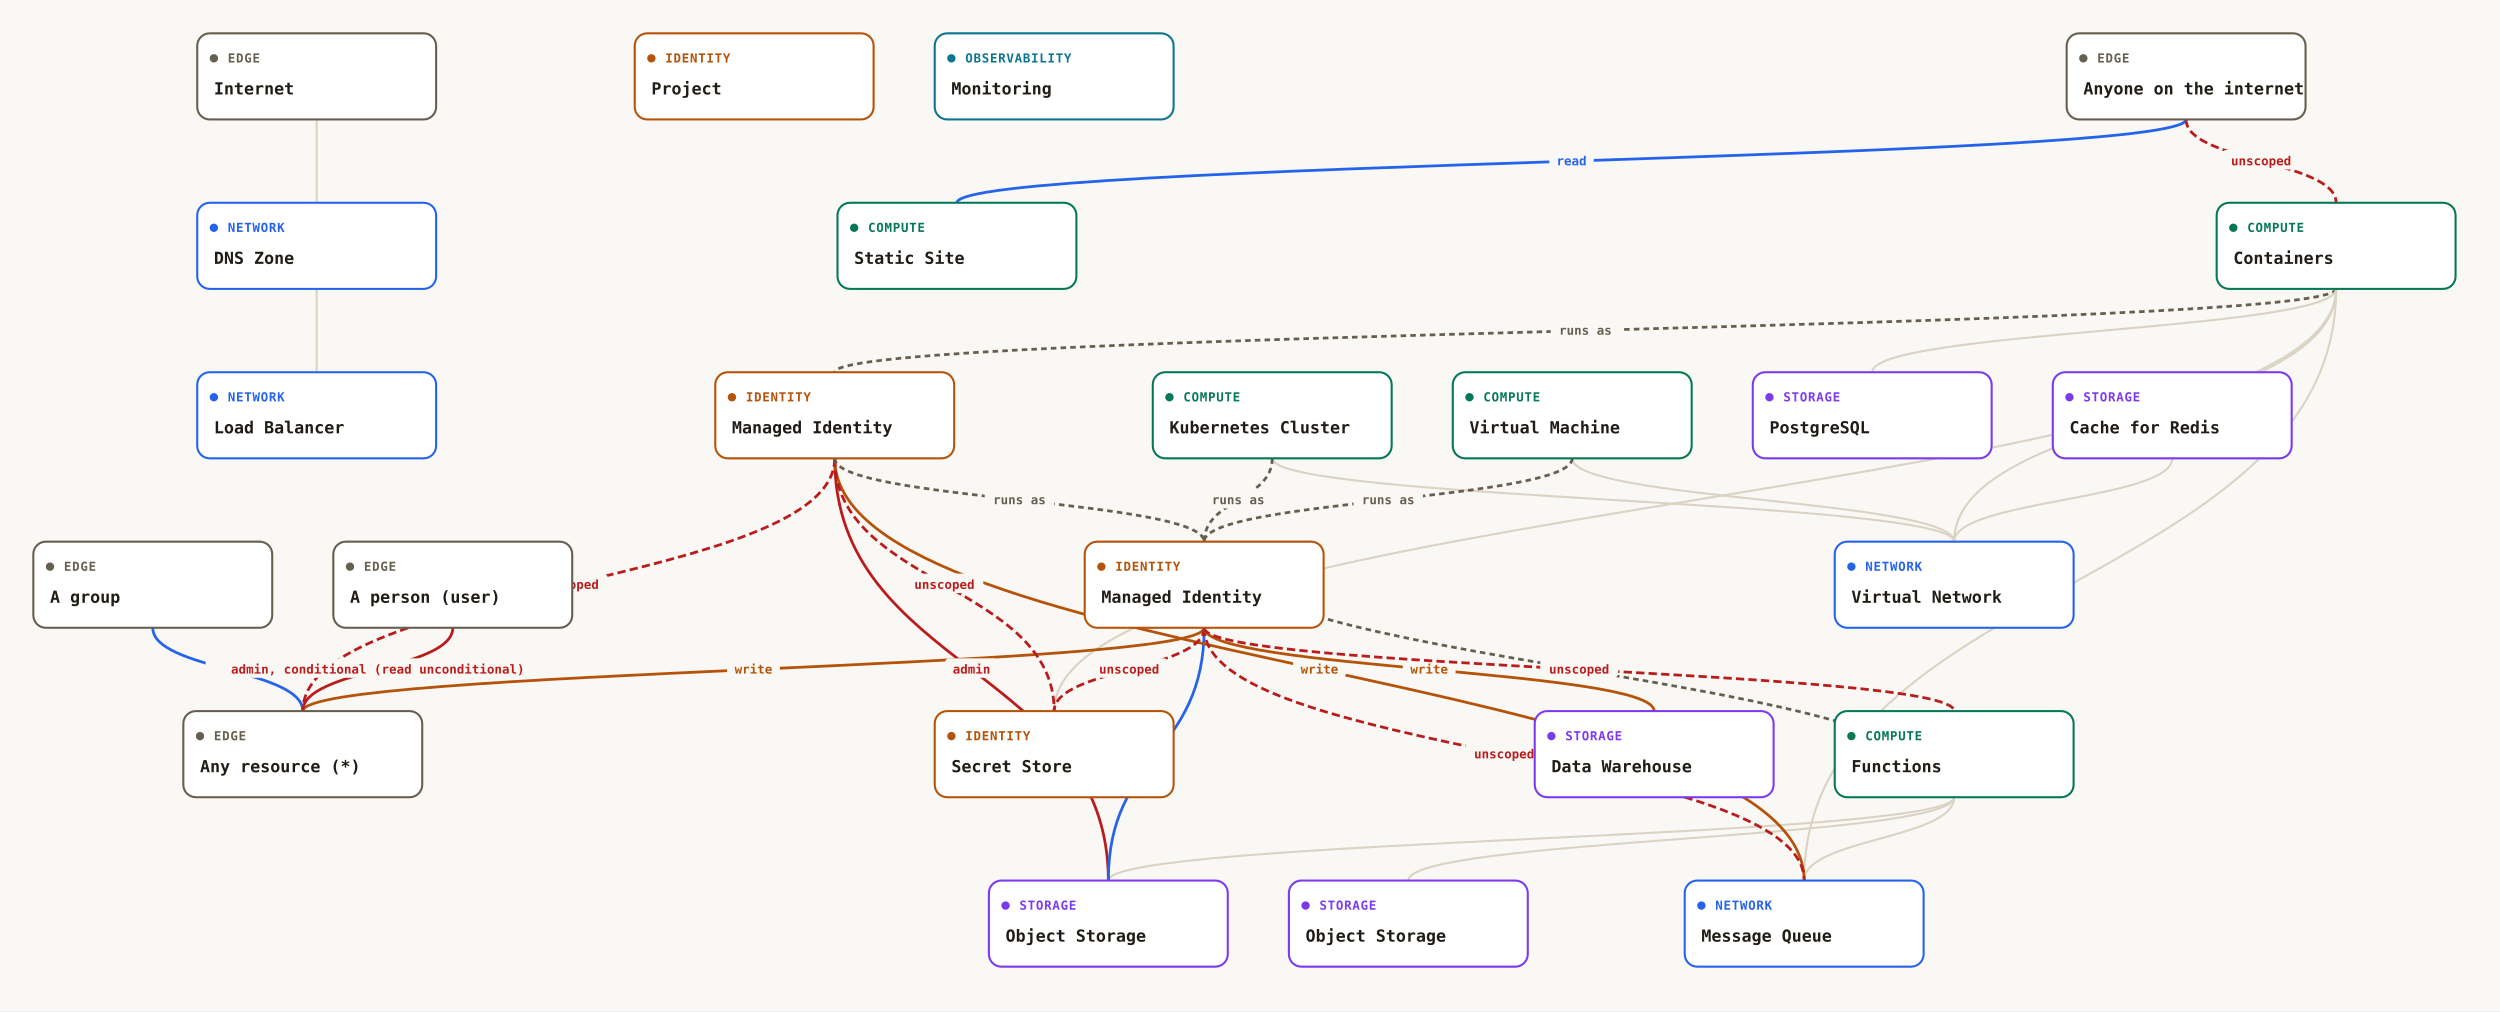
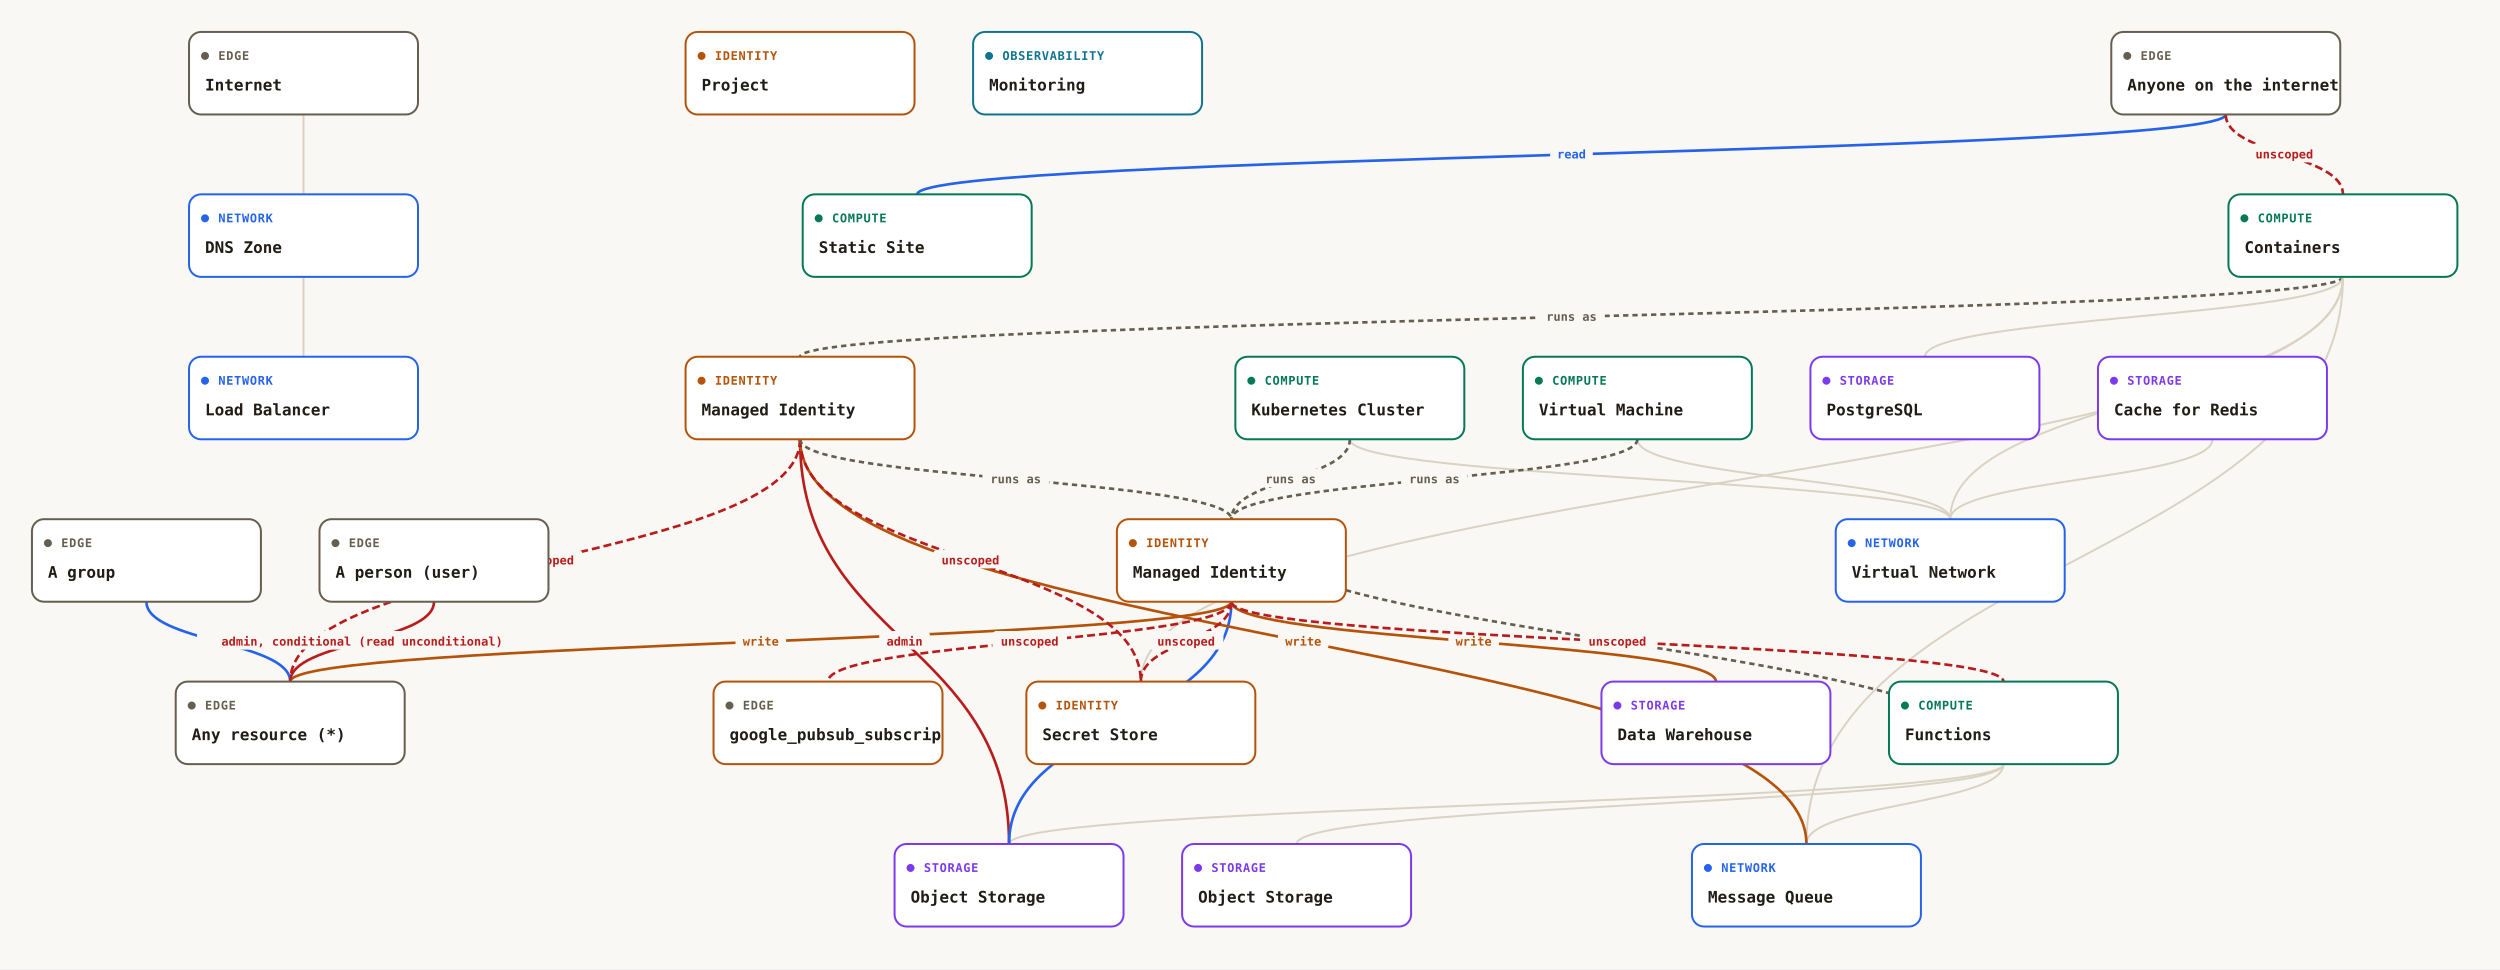
- <svg xmlns="http://www.w3.org/2000/svg" width="1800" height="728" viewBox="0 0 1800 728">
-   <rect width="1800" height="728" fill="#faf8f4" />
+ <svg xmlns="http://www.w3.org/2000/svg" width="1878" height="728" viewBox="0 0 1878 728">
+   <rect width="1878" height="728" fill="#faf8f4" />
  <path d="M 228 86 C 228 116, 228 116, 228 146" fill="none" stroke="#dad3c4" stroke-width="1.5" />
  <path d="M 228 208 C 228 238, 228 238, 228 268" fill="none" stroke="#dad3c4" stroke-width="1.5" />
-   <path d="M 1682 208 C 1682 238, 601 238, 601 268" fill="none" stroke="#665e4f" stroke-width="2" stroke-dasharray="4 3" />
-   <rect x="1116.5" y="230" width="50" height="14" rx="3" fill="#faf8f4" />
-   <text x="1141.5" y="241" text-anchor="middle" font-family="'JetBrains Mono',monospace" font-size="9" font-weight="600" fill="#665e4f">runs as</text>
-   <path d="M 1682 208 C 1682 238, 1348 238, 1348 268" fill="none" stroke="#dad3c4" stroke-width="1.5" />
-   <path d="M 1682 208 C 1682 421, 1299 421, 1299 634" fill="none" stroke="#dad3c4" stroke-width="1.5" />
-   <path d="M 1682 208 C 1682 360, 759 360, 759 512" fill="none" stroke="#dad3c4" stroke-width="1.5" />
-   <path d="M 1682 208 C 1682 299, 1407 299, 1407 390" fill="none" stroke="#dad3c4" stroke-width="1.5" />
-   <path d="M 1407 574 C 1407 604, 1014 604, 1014 634" fill="none" stroke="#dad3c4" stroke-width="1.5" />
-   <path d="M 1407 574 C 1407 482, 867 482, 867 390" fill="none" stroke="#665e4f" stroke-width="2" stroke-dasharray="4 3" />
-   <rect x="1112" y="474" width="50" height="14" rx="3" fill="#faf8f4" />
-   <text x="1137" y="485" text-anchor="middle" font-family="'JetBrains Mono',monospace" font-size="9" font-weight="600" fill="#665e4f">runs as</text>
-   <path d="M 1407 574 C 1407 604, 798 604, 798 634" fill="none" stroke="#dad3c4" stroke-width="1.5" />
-   <path d="M 1407 574 C 1407 604, 1299 604, 1299 634" fill="none" stroke="#dad3c4" stroke-width="1.5" />
-   <path d="M 916 330 C 916 360, 1407 360, 1407 390" fill="none" stroke="#dad3c4" stroke-width="1.5" />
-   <path d="M 916 330 C 916 360, 867 360, 867 390" fill="none" stroke="#665e4f" stroke-width="2" stroke-dasharray="4 3" />
-   <rect x="866.5" y="352" width="50" height="14" rx="3" fill="#faf8f4" />
-   <text x="891.5" y="363" text-anchor="middle" font-family="'JetBrains Mono',monospace" font-size="9" font-weight="600" fill="#665e4f">runs as</text>
-   <path d="M 1132 330 C 1132 360, 1407 360, 1407 390" fill="none" stroke="#dad3c4" stroke-width="1.5" />
-   <path d="M 1132 330 C 1132 360, 867 360, 867 390" fill="none" stroke="#665e4f" stroke-width="2" stroke-dasharray="4 3" />
-   <rect x="974.5" y="352" width="50" height="14" rx="3" fill="#faf8f4" />
-   <text x="999.5" y="363" text-anchor="middle" font-family="'JetBrains Mono',monospace" font-size="9" font-weight="600" fill="#665e4f">runs as</text>
-   <path d="M 1564 330 C 1564 360, 1407 360, 1407 390" fill="none" stroke="#dad3c4" stroke-width="1.5" />
+   <path d="M 1760 208 C 1760 238, 601 238, 601 268" fill="none" stroke="#665e4f" stroke-width="2" stroke-dasharray="4 3" />
+   <rect x="1155.5" y="230" width="50" height="14" rx="3" fill="#faf8f4" />
+   <text x="1180.5" y="241" text-anchor="middle" font-family="'JetBrains Mono',monospace" font-size="9" font-weight="600" fill="#665e4f">runs as</text>
+   <path d="M 1760 208 C 1760 238, 1446 238, 1446 268" fill="none" stroke="#dad3c4" stroke-width="1.5" />
+   <path d="M 1760 208 C 1760 421, 1357 421, 1357 634" fill="none" stroke="#dad3c4" stroke-width="1.5" />
+   <path d="M 1760 208 C 1760 360, 857 360, 857 512" fill="none" stroke="#dad3c4" stroke-width="1.5" />
+   <path d="M 1760 208 C 1760 299, 1465 299, 1465 390" fill="none" stroke="#dad3c4" stroke-width="1.5" />
+   <path d="M 1505 574 C 1505 604, 974 604, 974 634" fill="none" stroke="#dad3c4" stroke-width="1.5" />
+   <path d="M 1505 574 C 1505 482, 925 482, 925 390" fill="none" stroke="#665e4f" stroke-width="2" stroke-dasharray="4 3" />
+   <rect x="1190" y="474" width="50" height="14" rx="3" fill="#faf8f4" />
+   <text x="1215" y="485" text-anchor="middle" font-family="'JetBrains Mono',monospace" font-size="9" font-weight="600" fill="#665e4f">runs as</text>
+   <path d="M 1505 574 C 1505 604, 758 604, 758 634" fill="none" stroke="#dad3c4" stroke-width="1.5" />
+   <path d="M 1505 574 C 1505 604, 1357 604, 1357 634" fill="none" stroke="#dad3c4" stroke-width="1.5" />
+   <path d="M 1014 330 C 1014 360, 1465 360, 1465 390" fill="none" stroke="#dad3c4" stroke-width="1.5" />
+   <path d="M 1014 330 C 1014 360, 925 360, 925 390" fill="none" stroke="#665e4f" stroke-width="2" stroke-dasharray="4 3" />
+   <rect x="944.5" y="352" width="50" height="14" rx="3" fill="#faf8f4" />
+   <text x="969.5" y="363" text-anchor="middle" font-family="'JetBrains Mono',monospace" font-size="9" font-weight="600" fill="#665e4f">runs as</text>
+   <path d="M 1230 330 C 1230 360, 1465 360, 1465 390" fill="none" stroke="#dad3c4" stroke-width="1.5" />
+   <path d="M 1230 330 C 1230 360, 925 360, 925 390" fill="none" stroke="#665e4f" stroke-width="2" stroke-dasharray="4 3" />
+   <rect x="1052.5" y="352" width="50" height="14" rx="3" fill="#faf8f4" />
+   <text x="1077.5" y="363" text-anchor="middle" font-family="'JetBrains Mono',monospace" font-size="9" font-weight="600" fill="#665e4f">runs as</text>
+   <path d="M 1662 330 C 1662 360, 1465 360, 1465 390" fill="none" stroke="#dad3c4" stroke-width="1.5" />
  <path d="M 601 330 C 601 421, 218 421, 218 512" fill="none" stroke="#b91c1c" stroke-width="2" stroke-dasharray="6 3" />
  <rect x="381.5" y="413" width="56" height="14" rx="3" fill="#faf8f4" />
  <text x="409.5" y="424" text-anchor="middle" font-family="'JetBrains Mono',monospace" font-size="9" font-weight="600" fill="#b91c1c">unscoped</text>
-   <path d="M 867 452 C 867 482, 218 482, 218 512" fill="none" stroke="#b45309" stroke-width="2" />
-   <rect x="523.5" y="474" width="38" height="14" rx="3" fill="#faf8f4" />
-   <text x="542.5" y="485" text-anchor="middle" font-family="'JetBrains Mono',monospace" font-size="9" font-weight="600" fill="#b45309">write</text>
+   <path d="M 925 452 C 925 482, 218 482, 218 512" fill="none" stroke="#b45309" stroke-width="2" />
+   <rect x="552.5" y="474" width="38" height="14" rx="3" fill="#faf8f4" />
+   <text x="571.5" y="485" text-anchor="middle" font-family="'JetBrains Mono',monospace" font-size="9" font-weight="600" fill="#b45309">write</text>
  <path d="M 110 452 C 110 482, 218 482, 218 512" fill="none" stroke="#2563eb" stroke-width="2" />
  <rect x="148" y="474" width="32" height="14" rx="3" fill="#faf8f4" />
  <text x="164" y="485" text-anchor="middle" font-family="'JetBrains Mono',monospace" font-size="9" font-weight="600" fill="#2563eb">read</text>
  <path d="M 326 452 C 326 482, 218 482, 218 512" fill="none" stroke="#b91c1c" stroke-width="2" />
  <rect x="151" y="474" width="242" height="14" rx="3" fill="#faf8f4" />
  <text x="272" y="485" text-anchor="middle" font-family="'JetBrains Mono',monospace" font-size="9" font-weight="600" fill="#b91c1c">admin, conditional (read unconditional)</text>
-   <path d="M 601 330 C 601 482, 798 482, 798 634" fill="none" stroke="#b91c1c" stroke-width="2" />
-   <rect x="680.5" y="474" width="38" height="14" rx="3" fill="#faf8f4" />
-   <text x="699.5" y="485" text-anchor="middle" font-family="'JetBrains Mono',monospace" font-size="9" font-weight="600" fill="#b91c1c">admin</text>
-   <path d="M 867 452 C 867 543, 798 543, 798 634" fill="none" stroke="#2563eb" stroke-width="2" />
-   <rect x="816.5" y="535" width="32" height="14" rx="3" fill="#faf8f4" />
-   <text x="832.5" y="546" text-anchor="middle" font-family="'JetBrains Mono',monospace" font-size="9" font-weight="600" fill="#2563eb">read</text>
-   <path d="M 1574 86 C 1574 116, 689 116, 689 146" fill="none" stroke="#2563eb" stroke-width="2" />
-   <rect x="1115.5" y="108" width="32" height="14" rx="3" fill="#faf8f4" />
-   <text x="1131.5" y="119" text-anchor="middle" font-family="'JetBrains Mono',monospace" font-size="9" font-weight="600" fill="#2563eb">read</text>
-   <path d="M 601 330 C 601 482, 1299 482, 1299 634" fill="none" stroke="#b45309" stroke-width="2" />
-   <rect x="931" y="474" width="38" height="14" rx="3" fill="#faf8f4" />
-   <text x="950" y="485" text-anchor="middle" font-family="'JetBrains Mono',monospace" font-size="9" font-weight="600" fill="#b45309">write</text>
-   <path d="M 867 452 C 867 543, 1299 543, 1299 634" fill="none" stroke="#b91c1c" stroke-width="2" stroke-dasharray="6 3" />
-   <rect x="1055" y="535" width="56" height="14" rx="3" fill="#faf8f4" />
-   <text x="1083" y="546" text-anchor="middle" font-family="'JetBrains Mono',monospace" font-size="9" font-weight="600" fill="#b91c1c">unscoped</text>
-   <path d="M 601 330 C 601 421, 759 421, 759 512" fill="none" stroke="#b91c1c" stroke-width="2" stroke-dasharray="6 3" />
-   <rect x="652" y="413" width="56" height="14" rx="3" fill="#faf8f4" />
-   <text x="680" y="424" text-anchor="middle" font-family="'JetBrains Mono',monospace" font-size="9" font-weight="600" fill="#b91c1c">unscoped</text>
-   <path d="M 867 452 C 867 482, 759 482, 759 512" fill="none" stroke="#b91c1c" stroke-width="2" stroke-dasharray="6 3" />
-   <rect x="785" y="474" width="56" height="14" rx="3" fill="#faf8f4" />
-   <text x="813" y="485" text-anchor="middle" font-family="'JetBrains Mono',monospace" font-size="9" font-weight="600" fill="#b91c1c">unscoped</text>
-   <path d="M 867 452 C 867 482, 1191 482, 1191 512" fill="none" stroke="#b45309" stroke-width="2" />
-   <rect x="1010" y="474" width="38" height="14" rx="3" fill="#faf8f4" />
-   <text x="1029" y="485" text-anchor="middle" font-family="'JetBrains Mono',monospace" font-size="9" font-weight="600" fill="#b45309">write</text>
-   <path d="M 601 330 C 601 360, 867 360, 867 390" fill="none" stroke="#665e4f" stroke-width="2" stroke-dasharray="4 3" />
-   <rect x="709" y="352" width="50" height="14" rx="3" fill="#faf8f4" />
-   <text x="734" y="363" text-anchor="middle" font-family="'JetBrains Mono',monospace" font-size="9" font-weight="600" fill="#665e4f">runs as</text>
-   <path d="M 1574 86 C 1574 116, 1682 116, 1682 146" fill="none" stroke="#b91c1c" stroke-width="2" stroke-dasharray="6 3" />
-   <rect x="1600" y="108" width="56" height="14" rx="3" fill="#faf8f4" />
-   <text x="1628" y="119" text-anchor="middle" font-family="'JetBrains Mono',monospace" font-size="9" font-weight="600" fill="#b91c1c">unscoped</text>
-   <path d="M 867 452 C 867 482, 1407 482, 1407 512" fill="none" stroke="#b91c1c" stroke-width="2" stroke-dasharray="6 3" />
-   <rect x="1109" y="474" width="56" height="14" rx="3" fill="#faf8f4" />
-   <text x="1137" y="485" text-anchor="middle" font-family="'JetBrains Mono',monospace" font-size="9" font-weight="600" fill="#b91c1c">unscoped</text>
+   <path d="M 601 330 C 601 482, 758 482, 758 634" fill="none" stroke="#b91c1c" stroke-width="2" />
+   <rect x="660.5" y="474" width="38" height="14" rx="3" fill="#faf8f4" />
+   <text x="679.5" y="485" text-anchor="middle" font-family="'JetBrains Mono',monospace" font-size="9" font-weight="600" fill="#b91c1c">admin</text>
+   <path d="M 925 452 C 925 543, 758 543, 758 634" fill="none" stroke="#2563eb" stroke-width="2" />
+   <rect x="825.5" y="535" width="32" height="14" rx="3" fill="#faf8f4" />
+   <text x="841.5" y="546" text-anchor="middle" font-family="'JetBrains Mono',monospace" font-size="9" font-weight="600" fill="#2563eb">read</text>
+   <path d="M 1672 86 C 1672 116, 689 116, 689 146" fill="none" stroke="#2563eb" stroke-width="2" />
+   <rect x="1164.5" y="108" width="32" height="14" rx="3" fill="#faf8f4" />
+   <text x="1180.5" y="119" text-anchor="middle" font-family="'JetBrains Mono',monospace" font-size="9" font-weight="600" fill="#2563eb">read</text>
+   <path d="M 601 330 C 601 482, 1357 482, 1357 634" fill="none" stroke="#b45309" stroke-width="2" />
+   <rect x="960" y="474" width="38" height="14" rx="3" fill="#faf8f4" />
+   <text x="979" y="485" text-anchor="middle" font-family="'JetBrains Mono',monospace" font-size="9" font-weight="600" fill="#b45309">write</text>
+   <path d="M 925 452 C 925 482, 622 482, 622 512" fill="none" stroke="#b91c1c" stroke-width="2" stroke-dasharray="6 3" />
+   <rect x="745.5" y="474" width="56" height="14" rx="3" fill="#faf8f4" />
+   <text x="773.5" y="485" text-anchor="middle" font-family="'JetBrains Mono',monospace" font-size="9" font-weight="600" fill="#b91c1c">unscoped</text>
+   <path d="M 601 330 C 601 421, 857 421, 857 512" fill="none" stroke="#b91c1c" stroke-width="2" stroke-dasharray="6 3" />
+   <rect x="701" y="413" width="56" height="14" rx="3" fill="#faf8f4" />
+   <text x="729" y="424" text-anchor="middle" font-family="'JetBrains Mono',monospace" font-size="9" font-weight="600" fill="#b91c1c">unscoped</text>
+   <path d="M 925 452 C 925 482, 857 482, 857 512" fill="none" stroke="#b91c1c" stroke-width="2" stroke-dasharray="6 3" />
+   <rect x="863" y="474" width="56" height="14" rx="3" fill="#faf8f4" />
+   <text x="891" y="485" text-anchor="middle" font-family="'JetBrains Mono',monospace" font-size="9" font-weight="600" fill="#b91c1c">unscoped</text>
+   <path d="M 925 452 C 925 482, 1289 482, 1289 512" fill="none" stroke="#b45309" stroke-width="2" />
+   <rect x="1088" y="474" width="38" height="14" rx="3" fill="#faf8f4" />
+   <text x="1107" y="485" text-anchor="middle" font-family="'JetBrains Mono',monospace" font-size="9" font-weight="600" fill="#b45309">write</text>
+   <path d="M 601 330 C 601 360, 925 360, 925 390" fill="none" stroke="#665e4f" stroke-width="2" stroke-dasharray="4 3" />
+   <rect x="738" y="352" width="50" height="14" rx="3" fill="#faf8f4" />
+   <text x="763" y="363" text-anchor="middle" font-family="'JetBrains Mono',monospace" font-size="9" font-weight="600" fill="#665e4f">runs as</text>
+   <path d="M 1672 86 C 1672 116, 1760 116, 1760 146" fill="none" stroke="#b91c1c" stroke-width="2" stroke-dasharray="6 3" />
+   <rect x="1688" y="108" width="56" height="14" rx="3" fill="#faf8f4" />
+   <text x="1716" y="119" text-anchor="middle" font-family="'JetBrains Mono',monospace" font-size="9" font-weight="600" fill="#b91c1c">unscoped</text>
+   <path d="M 925 452 C 925 482, 1505 482, 1505 512" fill="none" stroke="#b91c1c" stroke-width="2" stroke-dasharray="6 3" />
+   <rect x="1187" y="474" width="56" height="14" rx="3" fill="#faf8f4" />
+   <text x="1215" y="485" text-anchor="middle" font-family="'JetBrains Mono',monospace" font-size="9" font-weight="600" fill="#b91c1c">unscoped</text>
  <g>
    <rect x="142" y="24" width="172" height="62" rx="9" fill="#ffffff" stroke="#665e4f" stroke-width="1.5" />
    <circle cx="154" cy="42" r="3" fill="#665e4f" />
    <text x="164" y="45" font-family="'JetBrains Mono',monospace" font-size="9" font-weight="600" fill="#665e4f" letter-spacing="0.5">EDGE</text>
    <text x="154" y="68" font-family="'JetBrains Mono',monospace" font-size="12" font-weight="700" fill="#211d16">Internet</text>
  </g>
  <g>
-     <rect x="457" y="24" width="172" height="62" rx="9" fill="#ffffff" stroke="#b45309" stroke-width="1.5" />
-     <circle cx="469" cy="42" r="3" fill="#b45309" />
-     <text x="479" y="45" font-family="'JetBrains Mono',monospace" font-size="9" font-weight="600" fill="#b45309" letter-spacing="0.5">IDENTITY</text>
-     <text x="469" y="68" font-family="'JetBrains Mono',monospace" font-size="12" font-weight="700" fill="#211d16">Project</text>
-   </g>
-   <g>
-     <rect x="1321" y="390" width="172" height="62" rx="9" fill="#ffffff" stroke="#2563eb" stroke-width="1.5" />
-     <circle cx="1333" cy="408" r="3" fill="#2563eb" />
-     <text x="1343" y="411" font-family="'JetBrains Mono',monospace" font-size="9" font-weight="600" fill="#2563eb" letter-spacing="0.5">NETWORK</text>
-     <text x="1333" y="434" font-family="'JetBrains Mono',monospace" font-size="12" font-weight="700" fill="#211d16">Virtual Network</text>
+     <rect x="515" y="24" width="172" height="62" rx="9" fill="#ffffff" stroke="#b45309" stroke-width="1.5" />
+     <circle cx="527" cy="42" r="3" fill="#b45309" />
+     <text x="537" y="45" font-family="'JetBrains Mono',monospace" font-size="9" font-weight="600" fill="#b45309" letter-spacing="0.5">IDENTITY</text>
+     <text x="527" y="68" font-family="'JetBrains Mono',monospace" font-size="12" font-weight="700" fill="#211d16">Project</text>
+   </g>
+   <g>
+     <rect x="1379" y="390" width="172" height="62" rx="9" fill="#ffffff" stroke="#2563eb" stroke-width="1.5" />
+     <circle cx="1391" cy="408" r="3" fill="#2563eb" />
+     <text x="1401" y="411" font-family="'JetBrains Mono',monospace" font-size="9" font-weight="600" fill="#2563eb" letter-spacing="0.5">NETWORK</text>
+     <text x="1391" y="434" font-family="'JetBrains Mono',monospace" font-size="12" font-weight="700" fill="#211d16">Virtual Network</text>
  </g>
  <g>
    <rect x="142" y="146" width="172" height="62" rx="9" fill="#ffffff" stroke="#2563eb" stroke-width="1.5" />
    <circle cx="154" cy="164" r="3" fill="#2563eb" />
    <text x="164" y="167" font-family="'JetBrains Mono',monospace" font-size="9" font-weight="600" fill="#2563eb" letter-spacing="0.5">NETWORK</text>
    <text x="154" y="190" font-family="'JetBrains Mono',monospace" font-size="12" font-weight="700" fill="#211d16">DNS Zone</text>
  </g>
  <g>
    <rect x="142" y="268" width="172" height="62" rx="9" fill="#ffffff" stroke="#2563eb" stroke-width="1.5" />
    <circle cx="154" cy="286" r="3" fill="#2563eb" />
    <text x="164" y="289" font-family="'JetBrains Mono',monospace" font-size="9" font-weight="600" fill="#2563eb" letter-spacing="0.5">NETWORK</text>
    <text x="154" y="312" font-family="'JetBrains Mono',monospace" font-size="12" font-weight="700" fill="#211d16">Load Balancer</text>
  </g>
  <g>
    <rect x="515" y="268" width="172" height="62" rx="9" fill="#ffffff" stroke="#b45309" stroke-width="1.5" />
    <circle cx="527" cy="286" r="3" fill="#b45309" />
    <text x="537" y="289" font-family="'JetBrains Mono',monospace" font-size="9" font-weight="600" fill="#b45309" letter-spacing="0.5">IDENTITY</text>
    <text x="527" y="312" font-family="'JetBrains Mono',monospace" font-size="12" font-weight="700" fill="#211d16">Managed Identity</text>
  </g>
  <g>
-     <rect x="781" y="390" width="172" height="62" rx="9" fill="#ffffff" stroke="#b45309" stroke-width="1.5" />
-     <circle cx="793" cy="408" r="3" fill="#b45309" />
-     <text x="803" y="411" font-family="'JetBrains Mono',monospace" font-size="9" font-weight="600" fill="#b45309" letter-spacing="0.5">IDENTITY</text>
-     <text x="793" y="434" font-family="'JetBrains Mono',monospace" font-size="12" font-weight="700" fill="#211d16">Managed Identity</text>
-   </g>
-   <g>
-     <rect x="1596" y="146" width="172" height="62" rx="9" fill="#ffffff" stroke="#047857" stroke-width="1.5" />
-     <circle cx="1608" cy="164" r="3" fill="#047857" />
-     <text x="1618" y="167" font-family="'JetBrains Mono',monospace" font-size="9" font-weight="600" fill="#047857" letter-spacing="0.5">COMPUTE</text>
-     <text x="1608" y="190" font-family="'JetBrains Mono',monospace" font-size="12" font-weight="700" fill="#211d16">Containers</text>
-   </g>
-   <g>
-     <rect x="1321" y="512" width="172" height="62" rx="9" fill="#ffffff" stroke="#047857" stroke-width="1.5" />
-     <circle cx="1333" cy="530" r="3" fill="#047857" />
-     <text x="1343" y="533" font-family="'JetBrains Mono',monospace" font-size="9" font-weight="600" fill="#047857" letter-spacing="0.5">COMPUTE</text>
-     <text x="1333" y="556" font-family="'JetBrains Mono',monospace" font-size="12" font-weight="700" fill="#211d16">Functions</text>
-   </g>
-   <g>
-     <rect x="830" y="268" width="172" height="62" rx="9" fill="#ffffff" stroke="#047857" stroke-width="1.5" />
-     <circle cx="842" cy="286" r="3" fill="#047857" />
-     <text x="852" y="289" font-family="'JetBrains Mono',monospace" font-size="9" font-weight="600" fill="#047857" letter-spacing="0.5">COMPUTE</text>
-     <text x="842" y="312" font-family="'JetBrains Mono',monospace" font-size="12" font-weight="700" fill="#211d16">Kubernetes Cluster</text>
-   </g>
-   <g>
-     <rect x="1046" y="268" width="172" height="62" rx="9" fill="#ffffff" stroke="#047857" stroke-width="1.5" />
-     <circle cx="1058" cy="286" r="3" fill="#047857" />
-     <text x="1068" y="289" font-family="'JetBrains Mono',monospace" font-size="9" font-weight="600" fill="#047857" letter-spacing="0.5">COMPUTE</text>
-     <text x="1058" y="312" font-family="'JetBrains Mono',monospace" font-size="12" font-weight="700" fill="#211d16">Virtual Machine</text>
-   </g>
-   <g>
-     <rect x="1262" y="268" width="172" height="62" rx="9" fill="#ffffff" stroke="#7c3aed" stroke-width="1.5" />
-     <circle cx="1274" cy="286" r="3" fill="#7c3aed" />
-     <text x="1284" y="289" font-family="'JetBrains Mono',monospace" font-size="9" font-weight="600" fill="#7c3aed" letter-spacing="0.5">STORAGE</text>
-     <text x="1274" y="312" font-family="'JetBrains Mono',monospace" font-size="12" font-weight="700" fill="#211d16">PostgreSQL</text>
-   </g>
-   <g>
-     <rect x="1478" y="268" width="172" height="62" rx="9" fill="#ffffff" stroke="#7c3aed" stroke-width="1.5" />
-     <circle cx="1490" cy="286" r="3" fill="#7c3aed" />
-     <text x="1500" y="289" font-family="'JetBrains Mono',monospace" font-size="9" font-weight="600" fill="#7c3aed" letter-spacing="0.5">STORAGE</text>
-     <text x="1490" y="312" font-family="'JetBrains Mono',monospace" font-size="12" font-weight="700" fill="#211d16">Cache for Redis</text>
-   </g>
-   <g>
-     <rect x="712" y="634" width="172" height="62" rx="9" fill="#ffffff" stroke="#7c3aed" stroke-width="1.5" />
-     <circle cx="724" cy="652" r="3" fill="#7c3aed" />
-     <text x="734" y="655" font-family="'JetBrains Mono',monospace" font-size="9" font-weight="600" fill="#7c3aed" letter-spacing="0.5">STORAGE</text>
-     <text x="724" y="678" font-family="'JetBrains Mono',monospace" font-size="12" font-weight="700" fill="#211d16">Object Storage</text>
-   </g>
-   <g>
-     <rect x="928" y="634" width="172" height="62" rx="9" fill="#ffffff" stroke="#7c3aed" stroke-width="1.5" />
-     <circle cx="940" cy="652" r="3" fill="#7c3aed" />
-     <text x="950" y="655" font-family="'JetBrains Mono',monospace" font-size="9" font-weight="600" fill="#7c3aed" letter-spacing="0.5">STORAGE</text>
-     <text x="940" y="678" font-family="'JetBrains Mono',monospace" font-size="12" font-weight="700" fill="#211d16">Object Storage</text>
+     <rect x="839" y="390" width="172" height="62" rx="9" fill="#ffffff" stroke="#b45309" stroke-width="1.5" />
+     <circle cx="851" cy="408" r="3" fill="#b45309" />
+     <text x="861" y="411" font-family="'JetBrains Mono',monospace" font-size="9" font-weight="600" fill="#b45309" letter-spacing="0.5">IDENTITY</text>
+     <text x="851" y="434" font-family="'JetBrains Mono',monospace" font-size="12" font-weight="700" fill="#211d16">Managed Identity</text>
+   </g>
+   <g>
+     <rect x="1674" y="146" width="172" height="62" rx="9" fill="#ffffff" stroke="#047857" stroke-width="1.5" />
+     <circle cx="1686" cy="164" r="3" fill="#047857" />
+     <text x="1696" y="167" font-family="'JetBrains Mono',monospace" font-size="9" font-weight="600" fill="#047857" letter-spacing="0.5">COMPUTE</text>
+     <text x="1686" y="190" font-family="'JetBrains Mono',monospace" font-size="12" font-weight="700" fill="#211d16">Containers</text>
+   </g>
+   <g>
+     <rect x="1419" y="512" width="172" height="62" rx="9" fill="#ffffff" stroke="#047857" stroke-width="1.5" />
+     <circle cx="1431" cy="530" r="3" fill="#047857" />
+     <text x="1441" y="533" font-family="'JetBrains Mono',monospace" font-size="9" font-weight="600" fill="#047857" letter-spacing="0.5">COMPUTE</text>
+     <text x="1431" y="556" font-family="'JetBrains Mono',monospace" font-size="12" font-weight="700" fill="#211d16">Functions</text>
+   </g>
+   <g>
+     <rect x="928" y="268" width="172" height="62" rx="9" fill="#ffffff" stroke="#047857" stroke-width="1.5" />
+     <circle cx="940" cy="286" r="3" fill="#047857" />
+     <text x="950" y="289" font-family="'JetBrains Mono',monospace" font-size="9" font-weight="600" fill="#047857" letter-spacing="0.5">COMPUTE</text>
+     <text x="940" y="312" font-family="'JetBrains Mono',monospace" font-size="12" font-weight="700" fill="#211d16">Kubernetes Cluster</text>
+   </g>
+   <g>
+     <rect x="1144" y="268" width="172" height="62" rx="9" fill="#ffffff" stroke="#047857" stroke-width="1.5" />
+     <circle cx="1156" cy="286" r="3" fill="#047857" />
+     <text x="1166" y="289" font-family="'JetBrains Mono',monospace" font-size="9" font-weight="600" fill="#047857" letter-spacing="0.5">COMPUTE</text>
+     <text x="1156" y="312" font-family="'JetBrains Mono',monospace" font-size="12" font-weight="700" fill="#211d16">Virtual Machine</text>
+   </g>
+   <g>
+     <rect x="1360" y="268" width="172" height="62" rx="9" fill="#ffffff" stroke="#7c3aed" stroke-width="1.5" />
+     <circle cx="1372" cy="286" r="3" fill="#7c3aed" />
+     <text x="1382" y="289" font-family="'JetBrains Mono',monospace" font-size="9" font-weight="600" fill="#7c3aed" letter-spacing="0.5">STORAGE</text>
+     <text x="1372" y="312" font-family="'JetBrains Mono',monospace" font-size="12" font-weight="700" fill="#211d16">PostgreSQL</text>
+   </g>
+   <g>
+     <rect x="1576" y="268" width="172" height="62" rx="9" fill="#ffffff" stroke="#7c3aed" stroke-width="1.5" />
+     <circle cx="1588" cy="286" r="3" fill="#7c3aed" />
+     <text x="1598" y="289" font-family="'JetBrains Mono',monospace" font-size="9" font-weight="600" fill="#7c3aed" letter-spacing="0.5">STORAGE</text>
+     <text x="1588" y="312" font-family="'JetBrains Mono',monospace" font-size="12" font-weight="700" fill="#211d16">Cache for Redis</text>
+   </g>
+   <g>
+     <rect x="672" y="634" width="172" height="62" rx="9" fill="#ffffff" stroke="#7c3aed" stroke-width="1.5" />
+     <circle cx="684" cy="652" r="3" fill="#7c3aed" />
+     <text x="694" y="655" font-family="'JetBrains Mono',monospace" font-size="9" font-weight="600" fill="#7c3aed" letter-spacing="0.5">STORAGE</text>
+     <text x="684" y="678" font-family="'JetBrains Mono',monospace" font-size="12" font-weight="700" fill="#211d16">Object Storage</text>
+   </g>
+   <g>
+     <rect x="888" y="634" width="172" height="62" rx="9" fill="#ffffff" stroke="#7c3aed" stroke-width="1.5" />
+     <circle cx="900" cy="652" r="3" fill="#7c3aed" />
+     <text x="910" y="655" font-family="'JetBrains Mono',monospace" font-size="9" font-weight="600" fill="#7c3aed" letter-spacing="0.5">STORAGE</text>
+     <text x="900" y="678" font-family="'JetBrains Mono',monospace" font-size="12" font-weight="700" fill="#211d16">Object Storage</text>
  </g>
  <g>
    <rect x="603" y="146" width="172" height="62" rx="9" fill="#ffffff" stroke="#047857" stroke-width="1.5" />
    <circle cx="615" cy="164" r="3" fill="#047857" />
    <text x="625" y="167" font-family="'JetBrains Mono',monospace" font-size="9" font-weight="600" fill="#047857" letter-spacing="0.5">COMPUTE</text>
    <text x="615" y="190" font-family="'JetBrains Mono',monospace" font-size="12" font-weight="700" fill="#211d16">Static Site</text>
  </g>
  <g>
-     <rect x="1213" y="634" width="172" height="62" rx="9" fill="#ffffff" stroke="#2563eb" stroke-width="1.5" />
-     <circle cx="1225" cy="652" r="3" fill="#2563eb" />
-     <text x="1235" y="655" font-family="'JetBrains Mono',monospace" font-size="9" font-weight="600" fill="#2563eb" letter-spacing="0.5">NETWORK</text>
-     <text x="1225" y="678" font-family="'JetBrains Mono',monospace" font-size="12" font-weight="700" fill="#211d16">Message Queue</text>
-   </g>
-   <g>
-     <rect x="673" y="512" width="172" height="62" rx="9" fill="#ffffff" stroke="#b45309" stroke-width="1.5" />
-     <circle cx="685" cy="530" r="3" fill="#b45309" />
-     <text x="695" y="533" font-family="'JetBrains Mono',monospace" font-size="9" font-weight="600" fill="#b45309" letter-spacing="0.5">IDENTITY</text>
-     <text x="685" y="556" font-family="'JetBrains Mono',monospace" font-size="12" font-weight="700" fill="#211d16">Secret Store</text>
-   </g>
-   <g>
-     <rect x="1105" y="512" width="172" height="62" rx="9" fill="#ffffff" stroke="#7c3aed" stroke-width="1.5" />
-     <circle cx="1117" cy="530" r="3" fill="#7c3aed" />
-     <text x="1127" y="533" font-family="'JetBrains Mono',monospace" font-size="9" font-weight="600" fill="#7c3aed" letter-spacing="0.5">STORAGE</text>
-     <text x="1117" y="556" font-family="'JetBrains Mono',monospace" font-size="12" font-weight="700" fill="#211d16">Data Warehouse</text>
-   </g>
-   <g>
-     <rect x="673" y="24" width="172" height="62" rx="9" fill="#ffffff" stroke="#0e7490" stroke-width="1.5" />
-     <circle cx="685" cy="42" r="3" fill="#0e7490" />
-     <text x="695" y="45" font-family="'JetBrains Mono',monospace" font-size="9" font-weight="600" fill="#0e7490" letter-spacing="0.5">OBSERVABILITY</text>
-     <text x="685" y="68" font-family="'JetBrains Mono',monospace" font-size="12" font-weight="700" fill="#211d16">Monitoring</text>
+     <rect x="1271" y="634" width="172" height="62" rx="9" fill="#ffffff" stroke="#2563eb" stroke-width="1.5" />
+     <circle cx="1283" cy="652" r="3" fill="#2563eb" />
+     <text x="1293" y="655" font-family="'JetBrains Mono',monospace" font-size="9" font-weight="600" fill="#2563eb" letter-spacing="0.5">NETWORK</text>
+     <text x="1283" y="678" font-family="'JetBrains Mono',monospace" font-size="12" font-weight="700" fill="#211d16">Message Queue</text>
+   </g>
+   <g>
+     <rect x="771" y="512" width="172" height="62" rx="9" fill="#ffffff" stroke="#b45309" stroke-width="1.5" />
+     <circle cx="783" cy="530" r="3" fill="#b45309" />
+     <text x="793" y="533" font-family="'JetBrains Mono',monospace" font-size="9" font-weight="600" fill="#b45309" letter-spacing="0.5">IDENTITY</text>
+     <text x="783" y="556" font-family="'JetBrains Mono',monospace" font-size="12" font-weight="700" fill="#211d16">Secret Store</text>
+   </g>
+   <g>
+     <rect x="1203" y="512" width="172" height="62" rx="9" fill="#ffffff" stroke="#7c3aed" stroke-width="1.5" />
+     <circle cx="1215" cy="530" r="3" fill="#7c3aed" />
+     <text x="1225" y="533" font-family="'JetBrains Mono',monospace" font-size="9" font-weight="600" fill="#7c3aed" letter-spacing="0.5">STORAGE</text>
+     <text x="1215" y="556" font-family="'JetBrains Mono',monospace" font-size="12" font-weight="700" fill="#211d16">Data Warehouse</text>
+   </g>
+   <g>
+     <rect x="731" y="24" width="172" height="62" rx="9" fill="#ffffff" stroke="#0e7490" stroke-width="1.5" />
+     <circle cx="743" cy="42" r="3" fill="#0e7490" />
+     <text x="753" y="45" font-family="'JetBrains Mono',monospace" font-size="9" font-weight="600" fill="#0e7490" letter-spacing="0.5">OBSERVABILITY</text>
+     <text x="743" y="68" font-family="'JetBrains Mono',monospace" font-size="12" font-weight="700" fill="#211d16">Monitoring</text>
  </g>
  <g>
    <rect x="132" y="512" width="172" height="62" rx="9" fill="#ffffff" stroke="#665e4f" stroke-width="1.5" />
    <circle cx="144" cy="530" r="3" fill="#665e4f" />
    <text x="154" y="533" font-family="'JetBrains Mono',monospace" font-size="9" font-weight="600" fill="#665e4f" letter-spacing="0.5">EDGE</text>
    <text x="144" y="556" font-family="'JetBrains Mono',monospace" font-size="12" font-weight="700" fill="#211d16">Any resource (*)</text>
  </g>
  <g>
    <rect x="24" y="390" width="172" height="62" rx="9" fill="#ffffff" stroke="#665e4f" stroke-width="1.5" />
    <circle cx="36" cy="408" r="3" fill="#665e4f" />
    <text x="46" y="411" font-family="'JetBrains Mono',monospace" font-size="9" font-weight="600" fill="#665e4f" letter-spacing="0.5">EDGE</text>
    <text x="36" y="434" font-family="'JetBrains Mono',monospace" font-size="12" font-weight="700" fill="#211d16">A group</text>
  </g>
  <g>
    <rect x="240" y="390" width="172" height="62" rx="9" fill="#ffffff" stroke="#665e4f" stroke-width="1.5" />
    <circle cx="252" cy="408" r="3" fill="#665e4f" />
    <text x="262" y="411" font-family="'JetBrains Mono',monospace" font-size="9" font-weight="600" fill="#665e4f" letter-spacing="0.5">EDGE</text>
    <text x="252" y="434" font-family="'JetBrains Mono',monospace" font-size="12" font-weight="700" fill="#211d16">A person (user)</text>
  </g>
  <g>
-     <rect x="1488" y="24" width="172" height="62" rx="9" fill="#ffffff" stroke="#665e4f" stroke-width="1.5" />
-     <circle cx="1500" cy="42" r="3" fill="#665e4f" />
-     <text x="1510" y="45" font-family="'JetBrains Mono',monospace" font-size="9" font-weight="600" fill="#665e4f" letter-spacing="0.5">EDGE</text>
-     <text x="1500" y="68" font-family="'JetBrains Mono',monospace" font-size="12" font-weight="700" fill="#211d16">Anyone on the internet</text>
+     <rect x="1586" y="24" width="172" height="62" rx="9" fill="#ffffff" stroke="#665e4f" stroke-width="1.5" />
+     <circle cx="1598" cy="42" r="3" fill="#665e4f" />
+     <text x="1608" y="45" font-family="'JetBrains Mono',monospace" font-size="9" font-weight="600" fill="#665e4f" letter-spacing="0.5">EDGE</text>
+     <text x="1598" y="68" font-family="'JetBrains Mono',monospace" font-size="12" font-weight="700" fill="#211d16">Anyone on the internet</text>
+   </g>
+   <g>
+     <rect x="536" y="512" width="172" height="62" rx="9" fill="#ffffff" stroke="#b45309" stroke-width="1.5" />
+     <circle cx="548" cy="530" r="3" fill="#665e4f" />
+     <text x="558" y="533" font-family="'JetBrains Mono',monospace" font-size="9" font-weight="600" fill="#665e4f" letter-spacing="0.5">EDGE</text>
+     <text x="548" y="556" font-family="'JetBrains Mono',monospace" font-size="12" font-weight="700" fill="#211d16">google_pubsub_subscrip</text>
  </g>
</svg>
